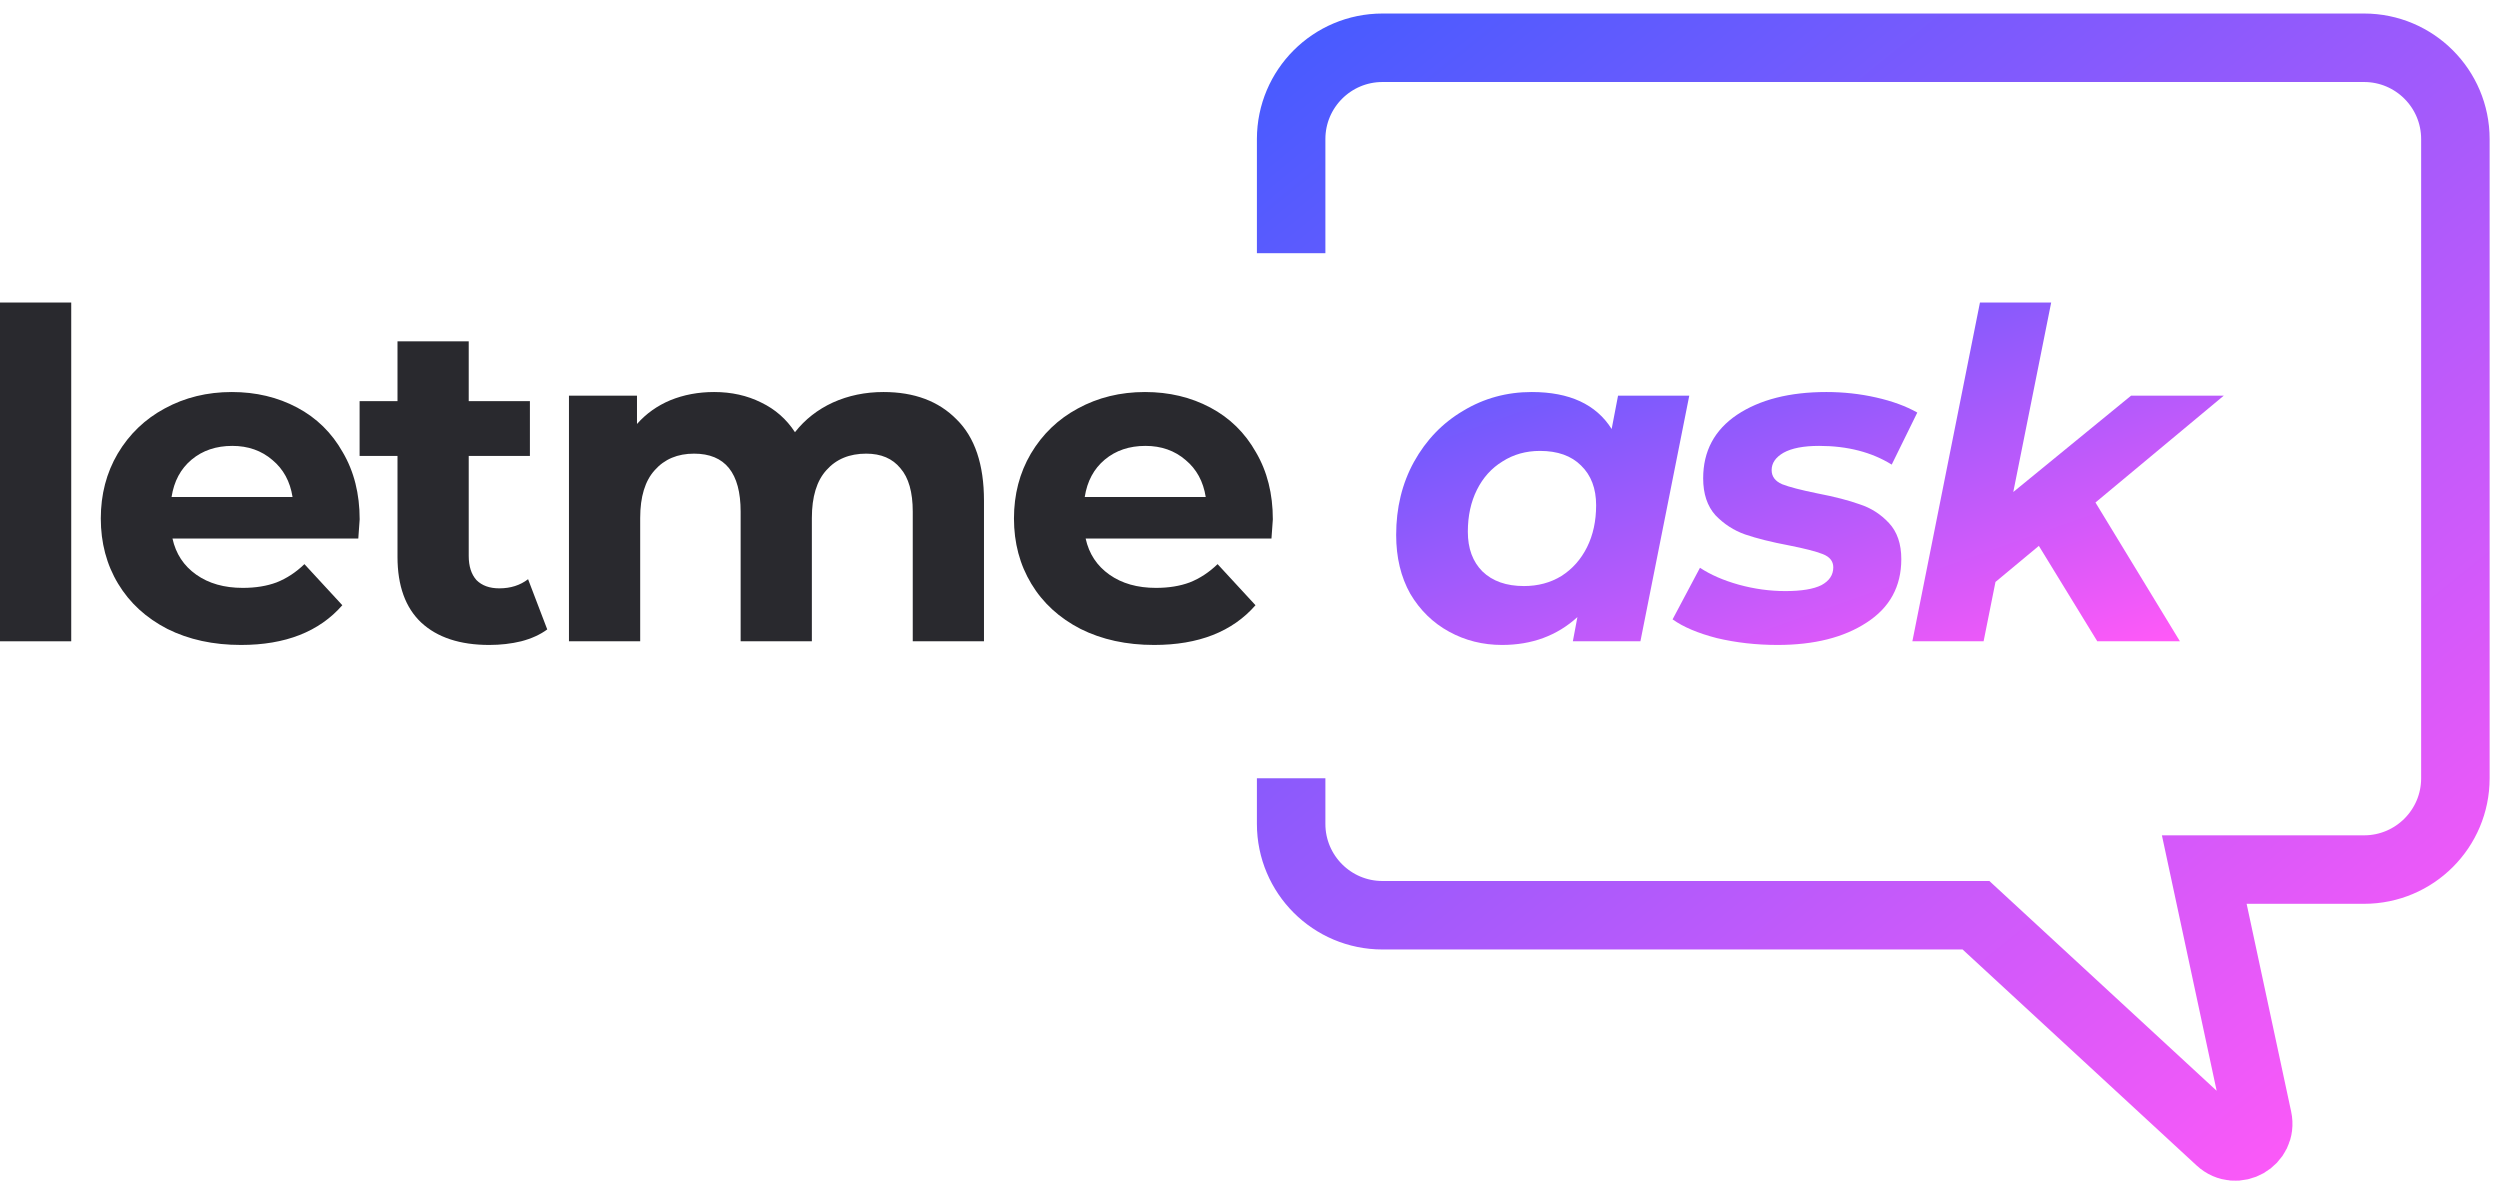
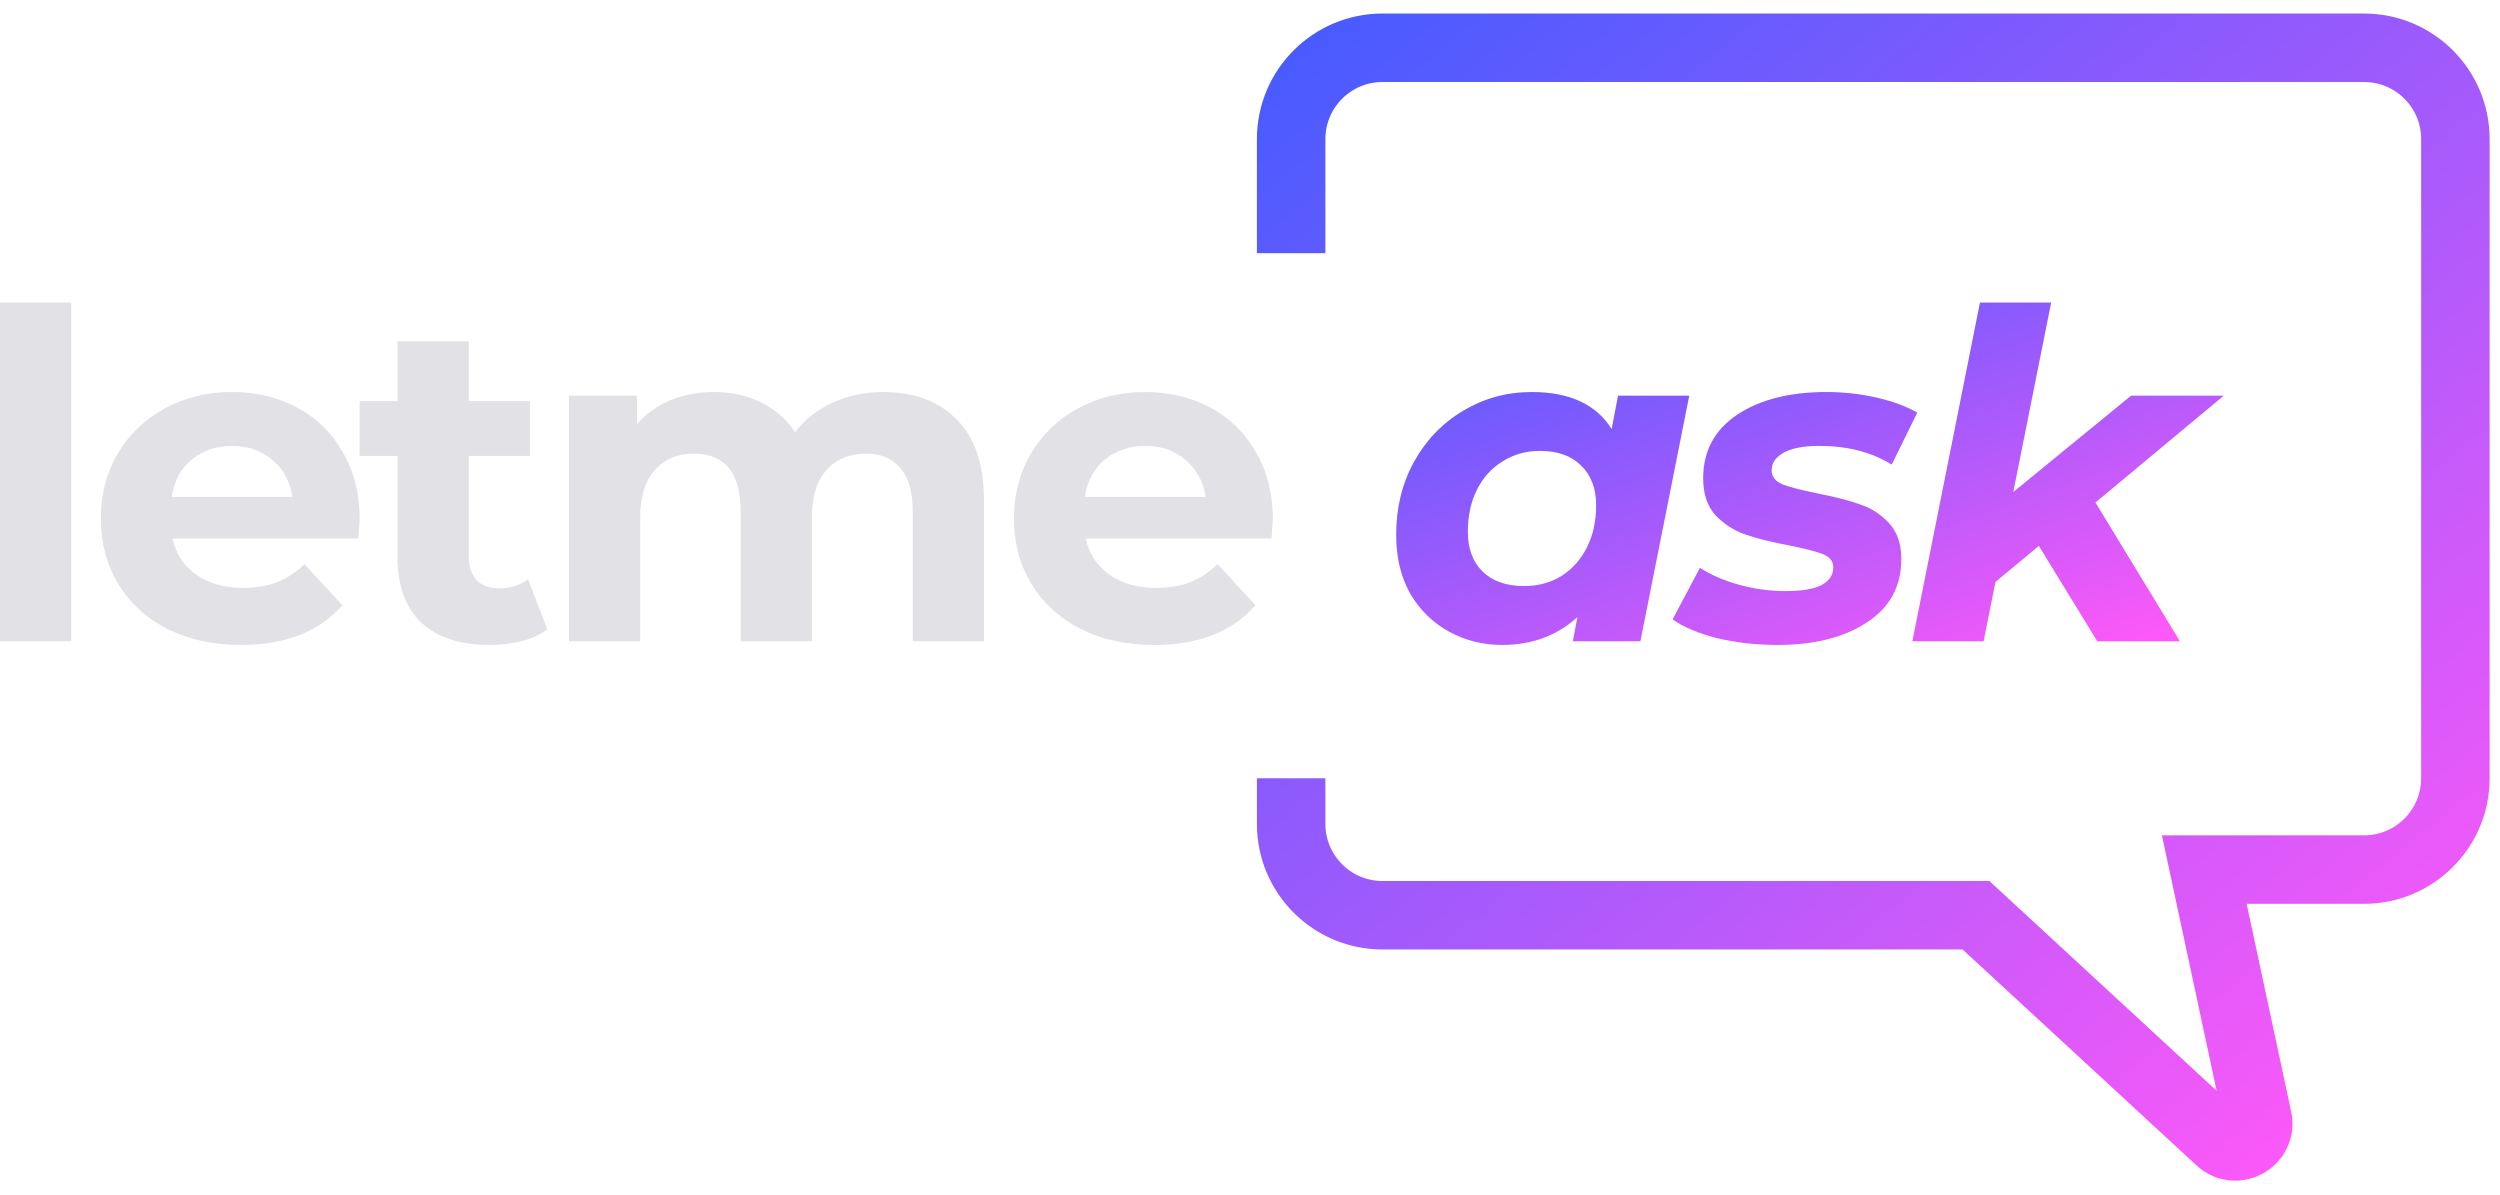
<svg xmlns="http://www.w3.org/2000/svg" width="157" height="75" viewBox="0 0 157 75" fill="none">
-   <path d="M0 18.999H4.473V40.273H0V18.999Z" fill="#29292E" />
-   <path d="M22.587 32.618C22.587 32.675 22.558 33.077 22.501 33.822H10.832C11.042 34.778 11.539 35.533 12.323 36.087C13.106 36.642 14.081 36.919 15.247 36.919C16.05 36.919 16.757 36.804 17.369 36.575C18 36.326 18.583 35.944 19.118 35.428L21.498 38.008C20.045 39.671 17.923 40.503 15.133 40.503C13.393 40.503 11.854 40.168 10.516 39.499C9.178 38.811 8.146 37.865 7.42 36.661C6.693 35.457 6.33 34.09 6.33 32.561C6.33 31.051 6.684 29.694 7.391 28.489C8.117 27.266 9.102 26.32 10.344 25.651C11.606 24.963 13.011 24.619 14.559 24.619C16.069 24.619 17.436 24.944 18.659 25.593C19.883 26.243 20.838 27.18 21.526 28.403C22.234 29.608 22.587 31.012 22.587 32.618ZM14.588 28.002C13.575 28.002 12.724 28.289 12.036 28.862C11.348 29.436 10.927 30.219 10.774 31.213H18.372C18.22 30.238 17.799 29.464 17.111 28.891C16.423 28.298 15.582 28.002 14.588 28.002Z" fill="#29292E" />
-   <path d="M34.367 39.528C33.928 39.853 33.383 40.102 32.733 40.273C32.102 40.426 31.433 40.503 30.726 40.503C28.891 40.503 27.467 40.035 26.454 39.098C25.46 38.161 24.963 36.785 24.963 34.969V28.633H22.583V25.192H24.963V21.436H29.436V25.192H33.278V28.633H29.436V34.912C29.436 35.562 29.598 36.068 29.923 36.431C30.267 36.776 30.745 36.948 31.357 36.948C32.064 36.948 32.666 36.756 33.163 36.374L34.367 39.528Z" fill="#29292E" />
-   <path d="M55.486 24.619C57.417 24.619 58.946 25.192 60.074 26.339C61.221 27.467 61.794 29.168 61.794 31.443V40.273H57.321V32.131C57.321 30.907 57.063 29.999 56.547 29.407C56.05 28.795 55.333 28.489 54.397 28.489C53.345 28.489 52.514 28.833 51.902 29.522C51.291 30.191 50.985 31.194 50.985 32.532V40.273H46.512V32.131C46.512 29.703 45.537 28.489 43.587 28.489C42.555 28.489 41.733 28.833 41.122 29.522C40.51 30.191 40.204 31.194 40.204 32.532V40.273H35.731V24.848H40.003V26.626C40.577 25.976 41.275 25.479 42.096 25.135C42.938 24.791 43.855 24.619 44.849 24.619C45.938 24.619 46.923 24.838 47.802 25.278C48.681 25.699 49.389 26.32 49.924 27.142C50.555 26.339 51.348 25.718 52.304 25.278C53.279 24.838 54.339 24.619 55.486 24.619Z" fill="#29292E" />
-   <path d="M79.934 32.618C79.934 32.675 79.906 33.077 79.848 33.822H68.179C68.389 34.778 68.886 35.533 69.67 36.087C70.454 36.642 71.428 36.919 72.594 36.919C73.397 36.919 74.104 36.804 74.716 36.575C75.347 36.326 75.93 35.944 76.465 35.428L78.845 38.008C77.392 39.671 75.27 40.503 72.48 40.503C70.74 40.503 69.201 40.168 67.864 39.499C66.525 38.811 65.493 37.865 64.767 36.661C64.041 35.457 63.677 34.09 63.677 32.561C63.677 31.051 64.031 29.694 64.738 28.489C65.465 27.266 66.449 26.32 67.692 25.651C68.953 24.963 70.358 24.619 71.906 24.619C73.416 24.619 74.783 24.944 76.006 25.593C77.23 26.243 78.185 27.18 78.874 28.403C79.581 29.608 79.934 31.012 79.934 32.618ZM71.935 28.002C70.922 28.002 70.071 28.289 69.383 28.862C68.695 29.436 68.275 30.219 68.121 31.213H75.72C75.567 30.238 75.146 29.464 74.458 28.891C73.77 28.298 72.929 28.002 71.935 28.002Z" fill="#29292E" />
+   <path d="M0 18.999H4.473V40.273H0V18.999Z" fill="#E1E1E6" />
+   <path d="M22.587 32.618C22.587 32.675 22.558 33.077 22.501 33.822H10.832C11.042 34.778 11.539 35.533 12.323 36.087C13.106 36.642 14.081 36.919 15.247 36.919C16.05 36.919 16.757 36.804 17.369 36.575C18 36.326 18.583 35.944 19.118 35.428L21.498 38.008C20.045 39.671 17.923 40.503 15.133 40.503C13.393 40.503 11.854 40.168 10.516 39.499C9.178 38.811 8.146 37.865 7.42 36.661C6.693 35.457 6.33 34.09 6.33 32.561C6.33 31.051 6.684 29.694 7.391 28.489C8.117 27.266 9.102 26.32 10.344 25.651C11.606 24.963 13.011 24.619 14.559 24.619C16.069 24.619 17.436 24.944 18.659 25.593C19.883 26.243 20.838 27.18 21.526 28.403C22.234 29.608 22.587 31.012 22.587 32.618ZM14.588 28.002C13.575 28.002 12.724 28.289 12.036 28.862C11.348 29.436 10.927 30.219 10.774 31.213H18.372C18.22 30.238 17.799 29.464 17.111 28.891C16.423 28.298 15.582 28.002 14.588 28.002Z" fill="#E1E1E6" />
+   <path d="M34.367 39.528C33.928 39.853 33.383 40.102 32.733 40.273C32.102 40.426 31.433 40.503 30.726 40.503C28.891 40.503 27.467 40.035 26.454 39.098C25.46 38.161 24.963 36.785 24.963 34.969V28.633H22.583V25.192H24.963V21.436H29.436V25.192H33.278V28.633H29.436V34.912C29.436 35.562 29.598 36.068 29.923 36.431C30.267 36.776 30.745 36.948 31.357 36.948C32.064 36.948 32.666 36.756 33.163 36.374L34.367 39.528Z" fill="#E1E1E6" />
+   <path d="M55.486 24.619C57.417 24.619 58.946 25.192 60.074 26.339C61.221 27.467 61.794 29.168 61.794 31.443V40.273H57.321V32.131C57.321 30.907 57.063 29.999 56.547 29.407C56.05 28.795 55.333 28.489 54.397 28.489C53.345 28.489 52.514 28.833 51.902 29.522C51.291 30.191 50.985 31.194 50.985 32.532V40.273H46.512V32.131C46.512 29.703 45.537 28.489 43.587 28.489C42.555 28.489 41.733 28.833 41.122 29.522C40.51 30.191 40.204 31.194 40.204 32.532V40.273H35.731V24.848H40.003V26.626C40.577 25.976 41.275 25.479 42.096 25.135C42.938 24.791 43.855 24.619 44.849 24.619C45.938 24.619 46.923 24.838 47.802 25.278C48.681 25.699 49.389 26.32 49.924 27.142C50.555 26.339 51.348 25.718 52.304 25.278C53.279 24.838 54.339 24.619 55.486 24.619Z" fill="#E1E1E6" />
+   <path d="M79.934 32.618C79.934 32.675 79.906 33.077 79.848 33.822H68.179C68.389 34.778 68.886 35.533 69.67 36.087C70.454 36.642 71.428 36.919 72.594 36.919C73.397 36.919 74.104 36.804 74.716 36.575C75.347 36.326 75.93 35.944 76.465 35.428L78.845 38.008C77.392 39.671 75.27 40.503 72.48 40.503C70.74 40.503 69.201 40.168 67.864 39.499C66.525 38.811 65.493 37.865 64.767 36.661C64.041 35.457 63.677 34.09 63.677 32.561C63.677 31.051 64.031 29.694 64.738 28.489C65.465 27.266 66.449 26.32 67.692 25.651C68.953 24.963 70.358 24.619 71.906 24.619C73.416 24.619 74.783 24.944 76.006 25.593C77.23 26.243 78.185 27.18 78.874 28.403C79.581 29.608 79.934 31.012 79.934 32.618ZM71.935 28.002C70.922 28.002 70.071 28.289 69.383 28.862C68.695 29.436 68.275 30.219 68.121 31.213H75.72C75.567 30.238 75.146 29.464 74.458 28.891C73.77 28.298 72.929 28.002 71.935 28.002Z" fill="#E1E1E6" />
  <path d="M106.086 24.848L103.018 40.273H98.775L99.061 38.754C97.781 39.92 96.204 40.503 94.331 40.503C93.126 40.503 92.018 40.226 91.005 39.671C89.992 39.117 89.179 38.324 88.567 37.292C87.975 36.24 87.679 35.007 87.679 33.593C87.679 31.892 88.051 30.363 88.797 29.006C89.561 27.629 90.594 26.559 91.894 25.794C93.193 25.011 94.627 24.619 96.194 24.619C98.564 24.619 100.237 25.393 101.212 26.941L101.613 24.848H106.086ZM95.707 36.804C96.586 36.804 97.37 36.594 98.058 36.173C98.746 35.734 99.281 35.132 99.664 34.367C100.046 33.602 100.237 32.723 100.237 31.729C100.237 30.678 99.922 29.846 99.291 29.235C98.679 28.623 97.819 28.317 96.71 28.317C95.831 28.317 95.047 28.537 94.359 28.977C93.671 29.397 93.136 29.99 92.754 30.754C92.371 31.519 92.18 32.398 92.18 33.392C92.18 34.444 92.486 35.275 93.098 35.887C93.728 36.498 94.598 36.804 95.707 36.804Z" fill="url(#paint0_linear)" />
  <path d="M111.632 40.503C110.294 40.503 109.023 40.359 107.819 40.073C106.634 39.767 105.707 39.375 105.038 38.897L106.758 35.657C107.427 36.097 108.239 36.451 109.195 36.718C110.17 36.986 111.145 37.12 112.119 37.12C113.133 37.12 113.888 36.995 114.385 36.747C114.882 36.479 115.13 36.106 115.13 35.629C115.13 35.246 114.91 34.969 114.471 34.797C114.031 34.625 113.324 34.444 112.349 34.252C111.24 34.042 110.323 33.813 109.596 33.564C108.889 33.316 108.268 32.914 107.733 32.36C107.217 31.787 106.959 31.012 106.959 30.038C106.959 28.336 107.666 27.008 109.08 26.052C110.514 25.096 112.387 24.619 114.7 24.619C115.77 24.619 116.812 24.733 117.825 24.963C118.838 25.192 119.698 25.508 120.406 25.909L118.8 29.177C117.538 28.394 116.019 28.002 114.241 28.002C113.266 28.002 112.521 28.145 112.005 28.432C111.508 28.719 111.259 29.082 111.259 29.522C111.259 29.923 111.479 30.219 111.919 30.41C112.358 30.582 113.094 30.774 114.127 30.984C115.216 31.194 116.105 31.424 116.793 31.672C117.5 31.901 118.112 32.293 118.628 32.847C119.144 33.402 119.402 34.157 119.402 35.113C119.402 36.833 118.676 38.161 117.223 39.098C115.79 40.035 113.926 40.503 111.632 40.503Z" fill="url(#paint1_linear)" />
  <path d="M131.595 31.557L136.899 40.273H131.71L128.04 34.281L125.316 36.546L124.57 40.273H120.097L124.341 18.999H128.814L126.434 30.898L133.831 24.848H139.652L131.595 31.557Z" fill="url(#paint2_linear)" />
  <path d="M81.084 15.902V8.734C81.084 5.567 83.652 3 86.819 3H148.463C151.63 3 154.198 5.567 154.198 8.734V48.875C154.198 52.042 151.63 54.609 148.463 54.609H138.428L141.782 70.26C142.075 71.628 140.436 72.563 139.408 71.614L124.092 57.477H86.819C83.652 57.477 81.084 54.909 81.084 51.742V48.875" stroke="url(#paint3_linear)" stroke-width="4.301" />
  <defs>
    <linearGradient id="paint0_linear" x1="87.679" y1="18.999" x2="99.758" y2="53.111" gradientUnits="userSpaceOnUse">
      <stop stop-color="#485BFF" />
      <stop offset="1" stop-color="#FF59F8" />
    </linearGradient>
    <linearGradient id="paint1_linear" x1="87.679" y1="18.999" x2="99.758" y2="53.111" gradientUnits="userSpaceOnUse">
      <stop stop-color="#485BFF" />
      <stop offset="1" stop-color="#FF59F8" />
    </linearGradient>
    <linearGradient id="paint2_linear" x1="87.679" y1="18.999" x2="99.758" y2="53.111" gradientUnits="userSpaceOnUse">
      <stop stop-color="#485BFF" />
      <stop offset="1" stop-color="#FF59F8" />
    </linearGradient>
    <linearGradient id="paint3_linear" x1="81.084" y1="3" x2="141.295" y2="77.547" gradientUnits="userSpaceOnUse">
      <stop stop-color="#485BFF" />
      <stop offset="1" stop-color="#FF59F8" />
    </linearGradient>
  </defs>
</svg>
